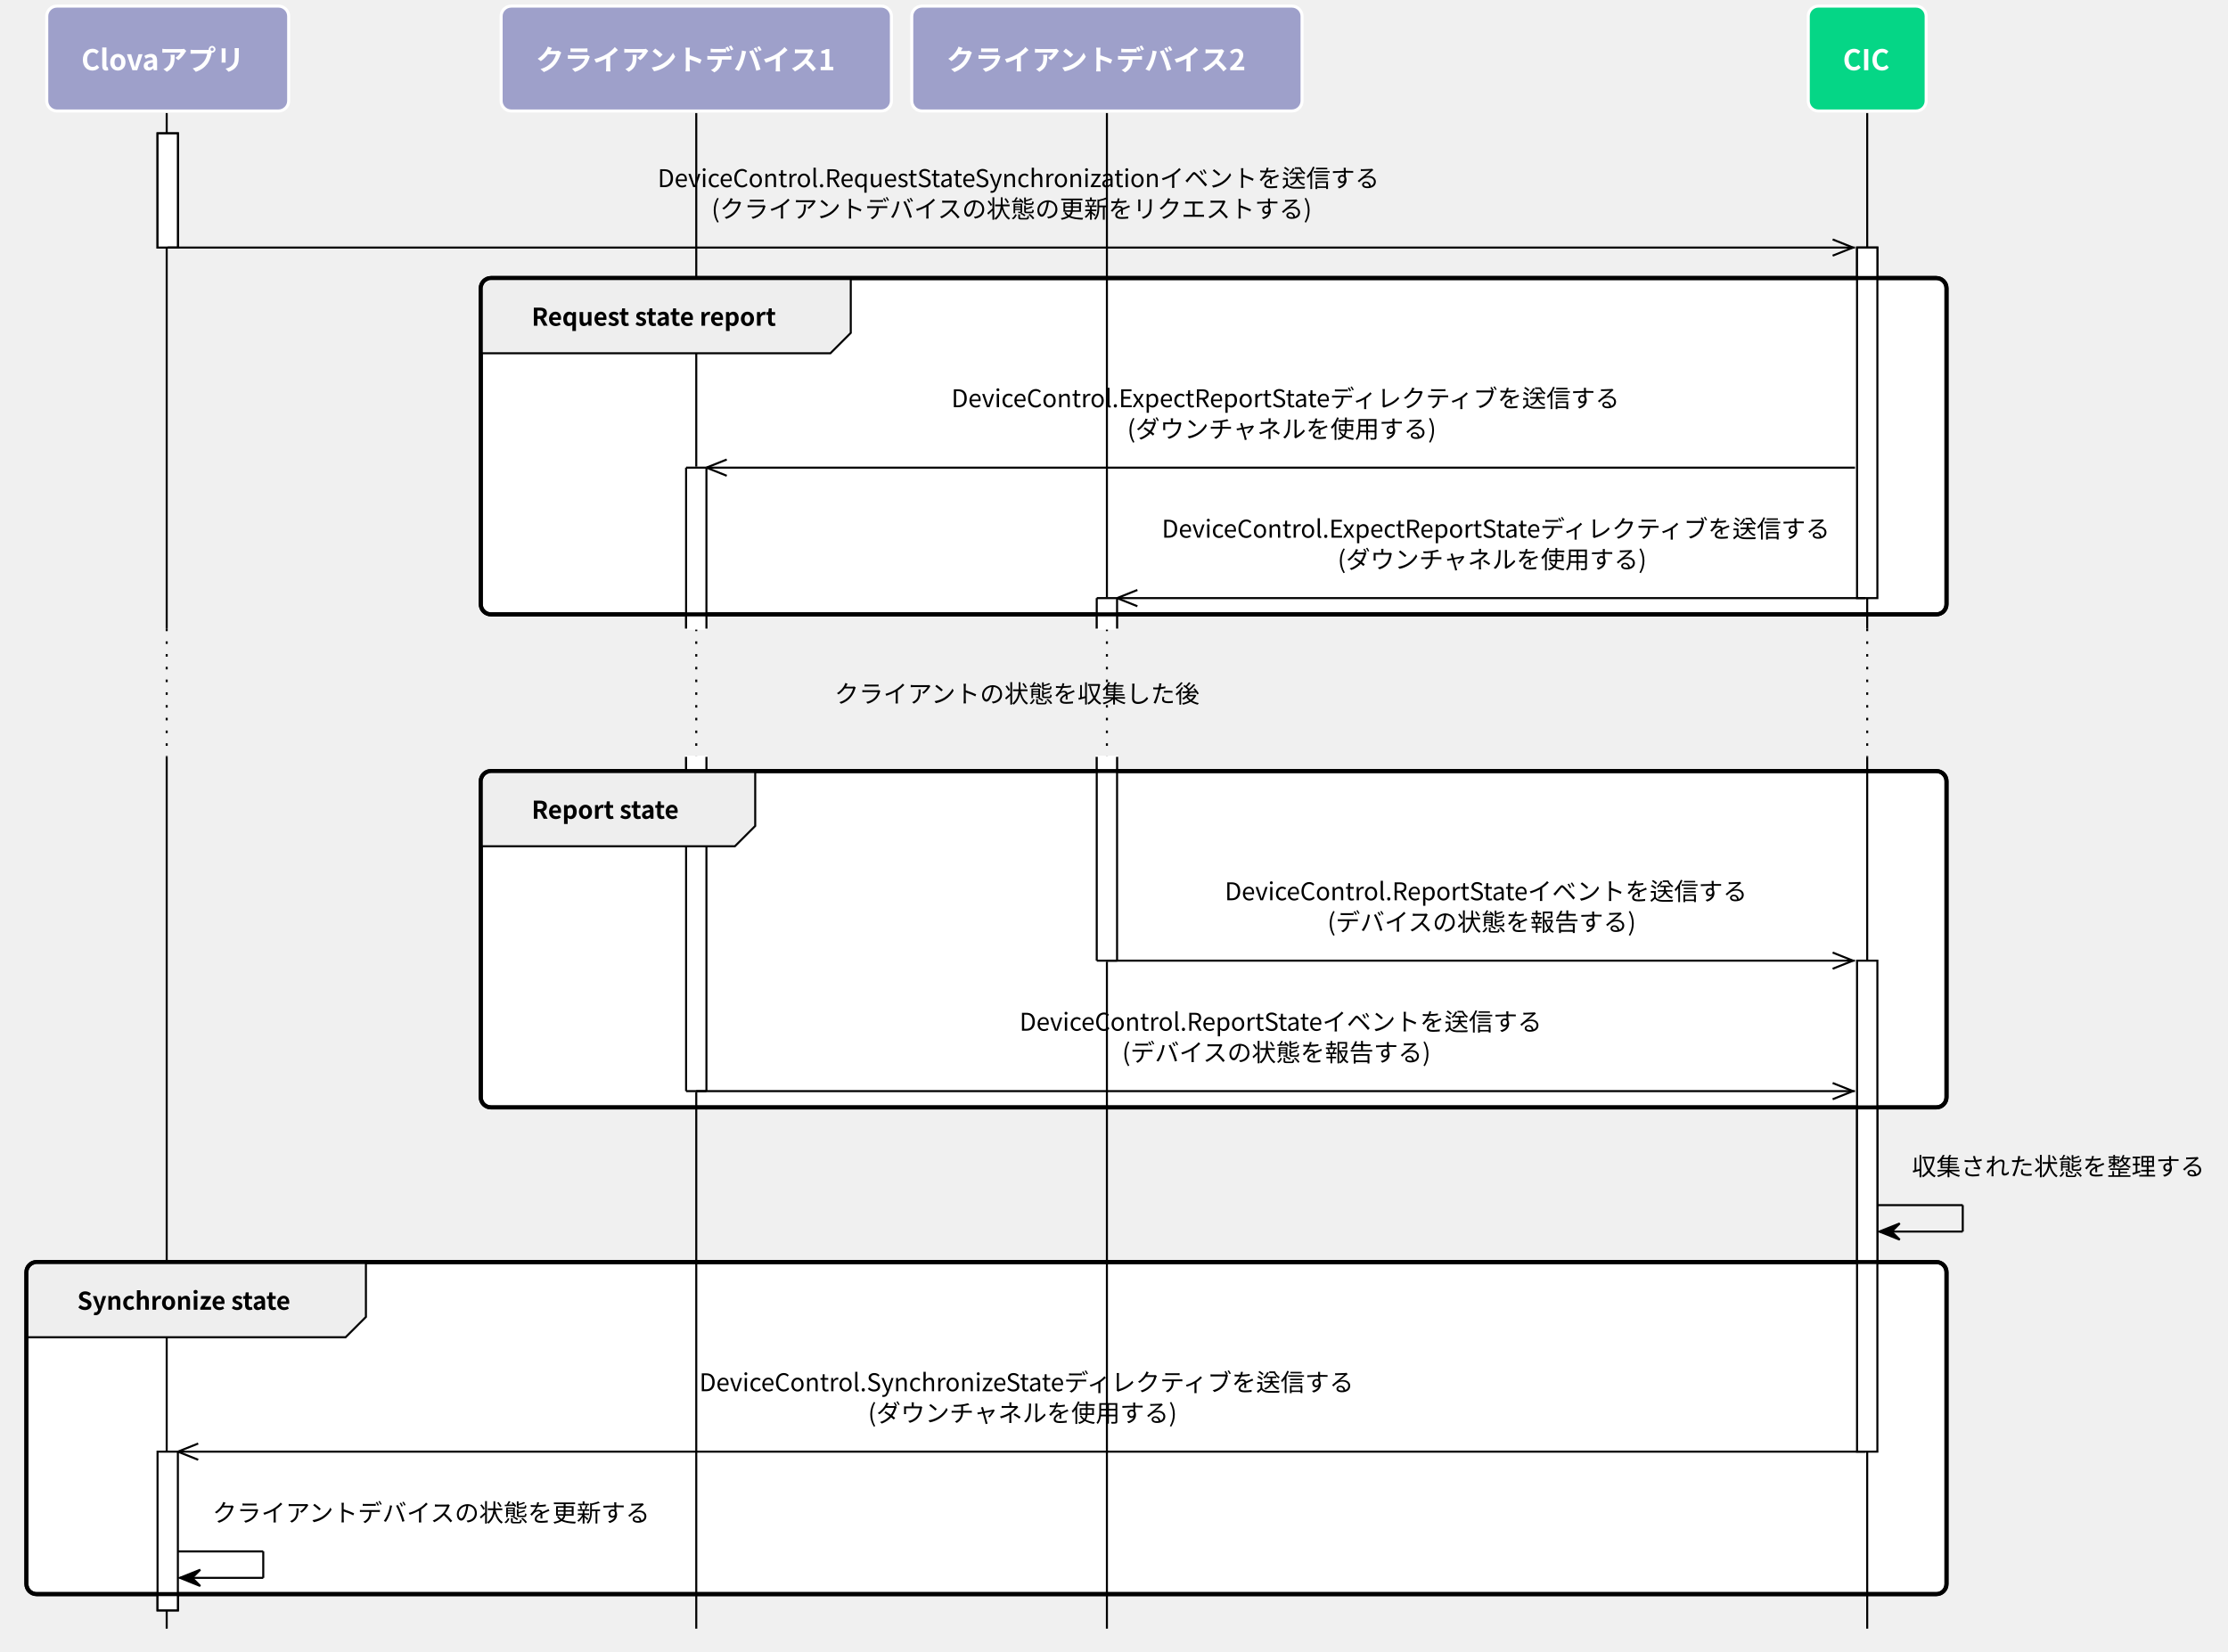
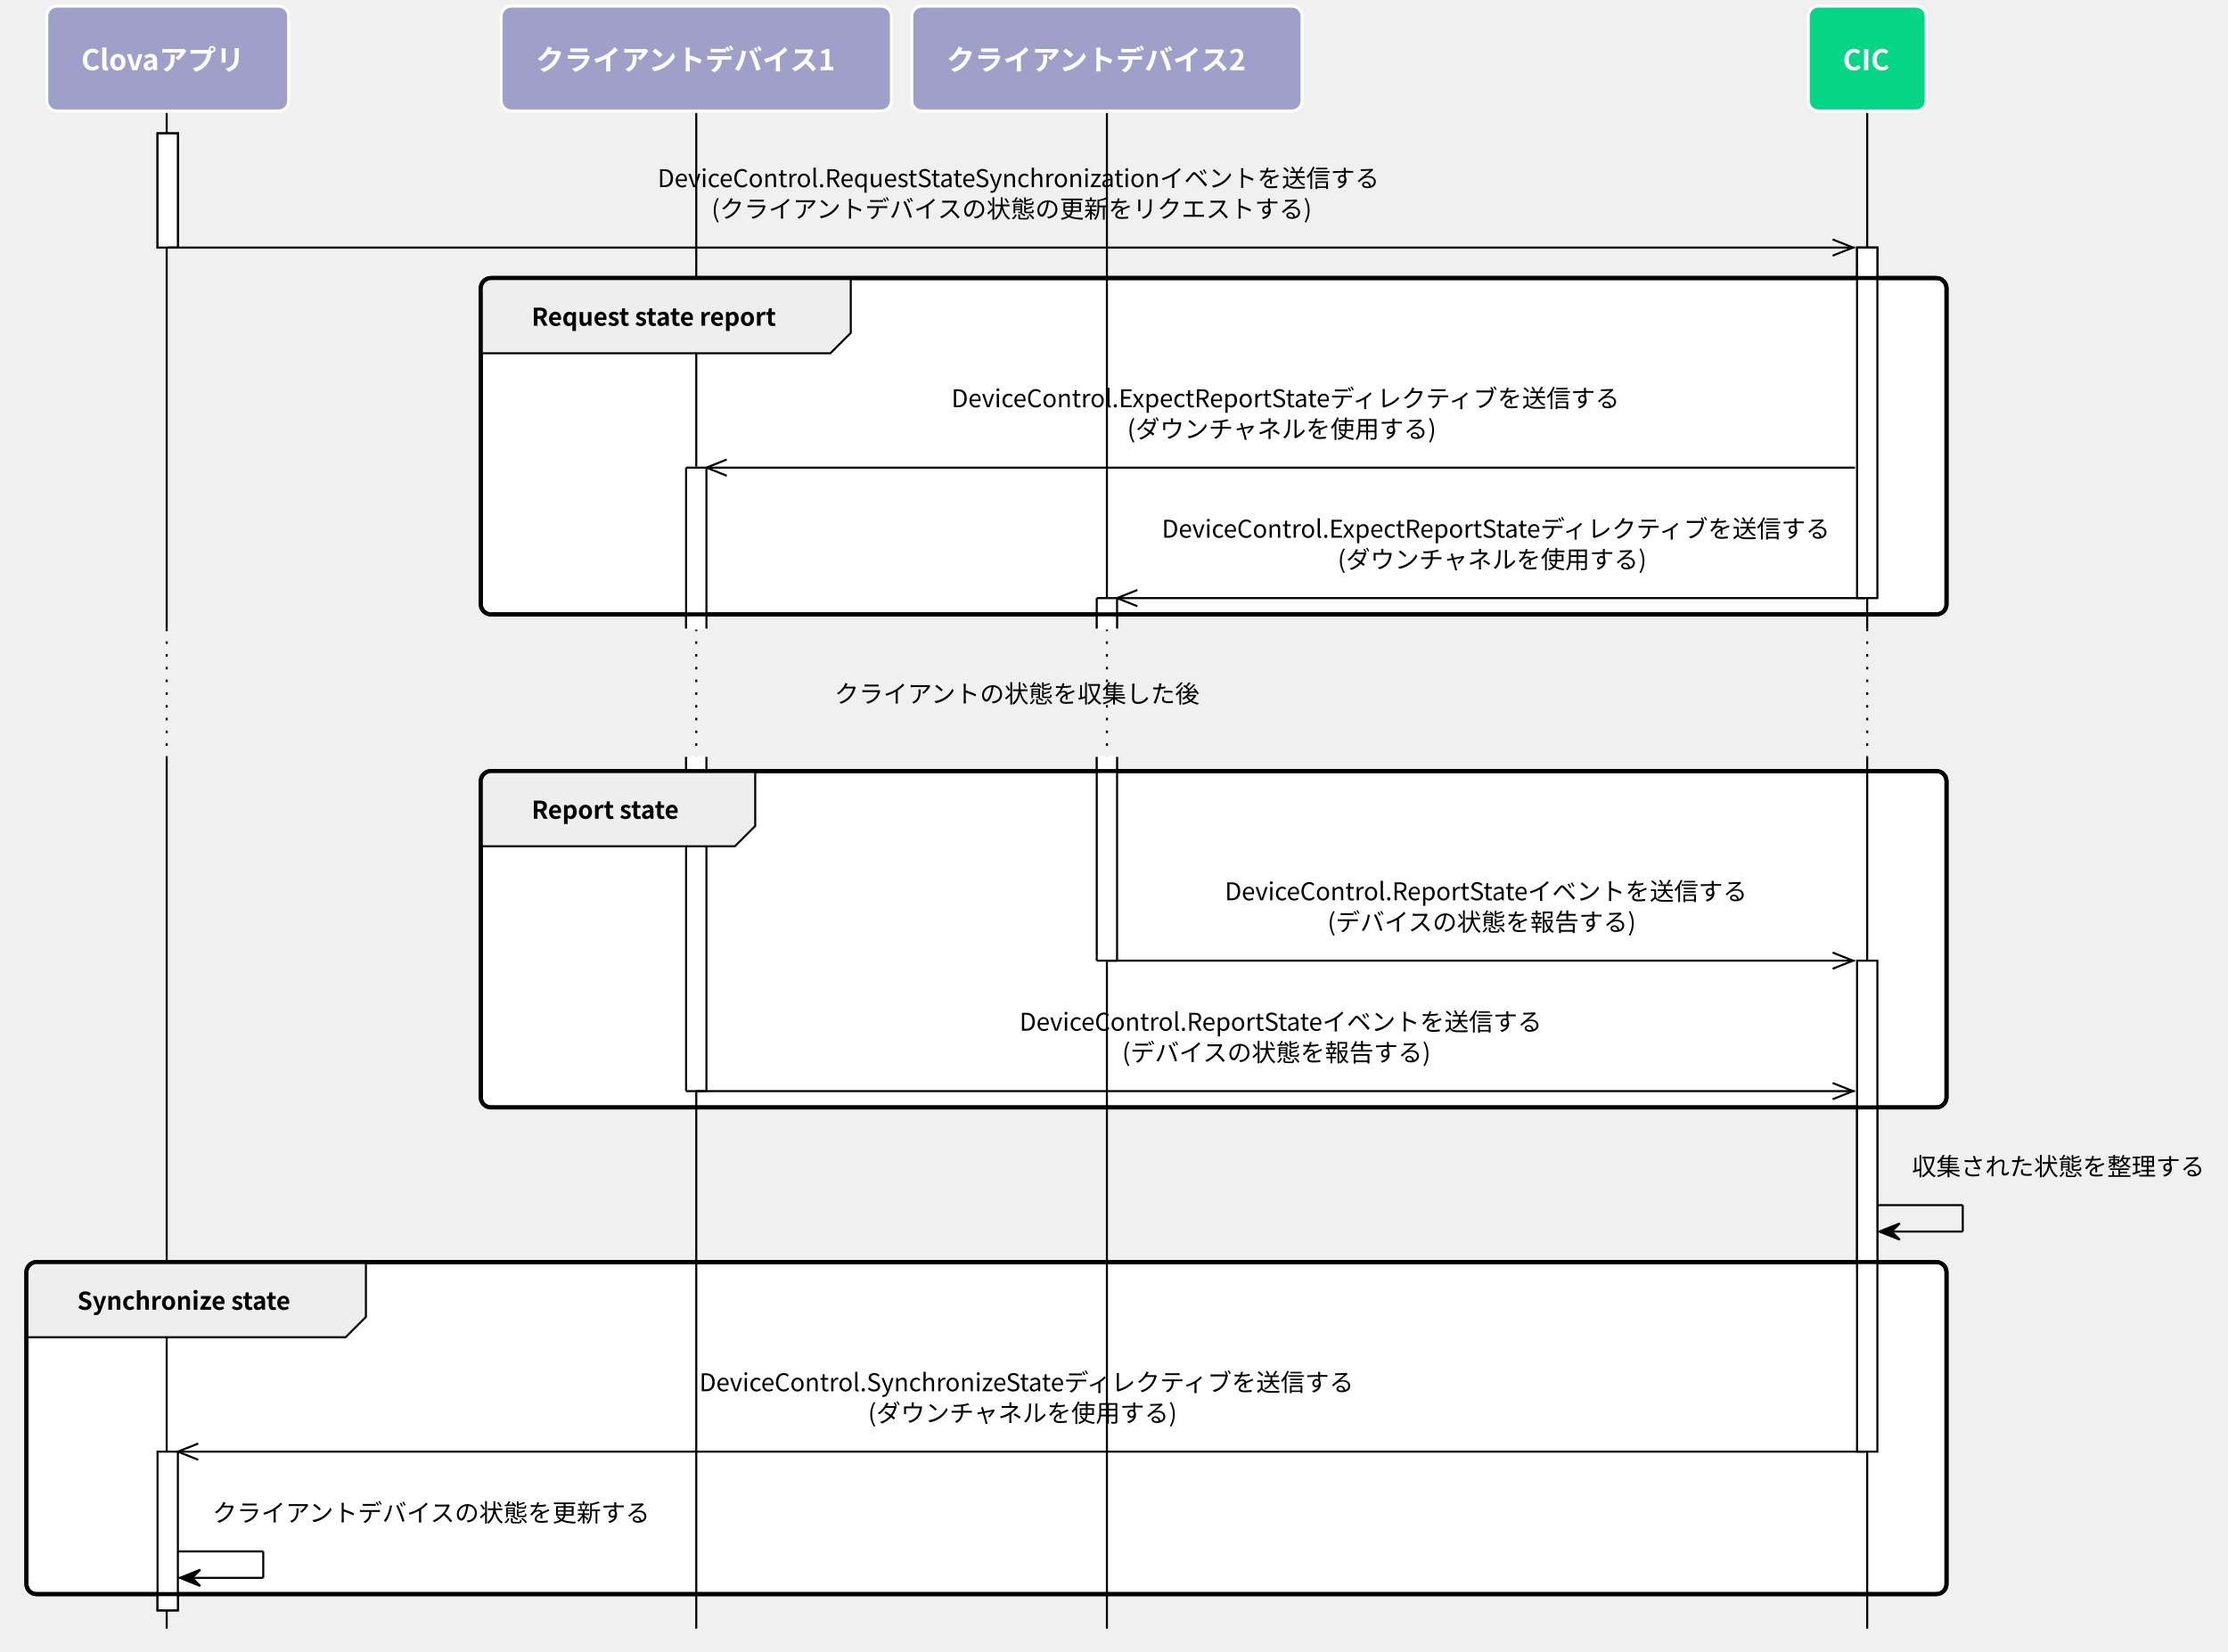
<svg xmlns="http://www.w3.org/2000/svg" contentScriptType="application/ecmascript" contentStyleType="text/css" height="648.337px" preserveAspectRatio="none" style="width:874px;height:648px;" version="1.1" viewBox="0 0 874 648" width="874.019px" zoomAndPan="magnify">
  <defs />
  <g>
    <rect fill="#FFFFFF" height="44.807" style="stroke: #000000; stroke-width: 0.797;" width="7.975" x="61.803" y="52.321" />
    <rect fill="#FFFFFF" height="62.277" style="stroke: #000000; stroke-width: 0.797;" width="7.975" x="61.803" y="569.55" />
    <rect fill="#FFFFFF" height="63.149" style="stroke: #FFFFFF; stroke-width: 0.797;" width="7.975" x="269.144" y="183.479" />
    <line style="stroke: #000000; stroke-width: 0.797;" x1="269.144" x2="269.144" y1="183.479" y2="246.628" />
    <line style="stroke: #000000; stroke-width: 0.797;" x1="277.118" x2="277.118" y1="183.479" y2="246.628" />
    <line style="stroke: #000000; stroke-width: 0.797;" x1="269.144" x2="277.118" y1="183.479" y2="183.479" />
    <rect fill="#FFFFFF" height="131.158" style="stroke: #FFFFFF; stroke-width: 0.797;" width="7.975" x="269.144" y="296.943" />
    <line style="stroke: #000000; stroke-width: 0.797;" x1="269.144" x2="269.144" y1="296.943" y2="428.1" />
    <line style="stroke: #000000; stroke-width: 0.797;" x1="277.118" x2="277.118" y1="296.943" y2="428.1" />
    <line style="stroke: #000000; stroke-width: 0.797;" x1="269.144" x2="277.118" y1="428.1" y2="428.1" />
    <rect fill="#FFFFFF" height="11.962" style="stroke: #FFFFFF; stroke-width: 0.797;" width="7.975" x="430.231" y="234.666" />
    <line style="stroke: #000000; stroke-width: 0.797;" x1="430.231" x2="430.231" y1="234.666" y2="246.628" />
    <line style="stroke: #000000; stroke-width: 0.797;" x1="438.206" x2="438.206" y1="234.666" y2="246.628" />
    <line style="stroke: #000000; stroke-width: 0.797;" x1="430.231" x2="438.206" y1="234.666" y2="234.666" />
    <rect fill="#FFFFFF" height="79.971" style="stroke: #FFFFFF; stroke-width: 0.797;" width="7.975" x="430.231" y="296.943" />
    <line style="stroke: #000000; stroke-width: 0.797;" x1="430.231" x2="430.231" y1="296.943" y2="376.913" />
    <line style="stroke: #000000; stroke-width: 0.797;" x1="438.206" x2="438.206" y1="296.943" y2="376.913" />
    <line style="stroke: #000000; stroke-width: 0.797;" x1="430.231" x2="438.206" y1="376.913" y2="376.913" />
    <rect fill="#FFFFFF" height="137.537" style="stroke: #000000; stroke-width: 0.797;" width="7.975" x="728.482" y="97.129" />
    <rect fill="#FFFFFF" height="192.637" style="stroke: #000000; stroke-width: 0.797;" width="7.975" x="728.482" y="376.913" />
    <rect fill="#FFFFFF" height="131.955" rx="3.987" ry="3.987" style="stroke: #000000; stroke-width: 1.595;" width="574.971" x="188.6" y="109.09" />
    <rect fill="#FFFFFF" height="131.955" rx="3.987" ry="3.987" style="stroke: #000000; stroke-width: 1.595;" width="574.971" x="188.6" y="302.525" />
    <rect fill="#FFFFFF" height="130.286" rx="3.987" ry="3.987" style="stroke: #000000; stroke-width: 1.595;" width="753.203" x="10.367" y="495.162" />
    <line style="stroke: #000000; stroke-width: 0.797;" x1="65.392" x2="65.392" y1="44.346" y2="246.628" />
    <line style="stroke: #000000; stroke-width: 0.797; stroke-dasharray: 1.0,4.0;" x1="65.392" x2="65.392" y1="246.628" y2="296.943" />
    <line style="stroke: #000000; stroke-width: 0.797;" x1="65.392" x2="65.392" y1="296.943" y2="639.004" />
    <line style="stroke: #000000; stroke-width: 0.797;" x1="273.131" x2="273.131" y1="44.346" y2="246.628" />
    <line style="stroke: #000000; stroke-width: 0.797; stroke-dasharray: 1.0,4.0;" x1="273.131" x2="273.131" y1="246.628" y2="296.943" />
    <line style="stroke: #000000; stroke-width: 0.797;" x1="273.131" x2="273.131" y1="296.943" y2="639.004" />
    <line style="stroke: #000000; stroke-width: 0.797;" x1="434.218" x2="434.218" y1="44.346" y2="246.628" />
    <line style="stroke: #000000; stroke-width: 0.797; stroke-dasharray: 1.0,4.0;" x1="434.218" x2="434.218" y1="246.628" y2="296.943" />
    <line style="stroke: #000000; stroke-width: 0.797;" x1="434.218" x2="434.218" y1="296.943" y2="639.004" />
    <line style="stroke: #000000; stroke-width: 0.797;" x1="732.469" x2="732.469" y1="44.346" y2="246.628" />
    <line style="stroke: #000000; stroke-width: 0.797; stroke-dasharray: 1.0,4.0;" x1="732.469" x2="732.469" y1="246.628" y2="296.943" />
    <line style="stroke: #000000; stroke-width: 0.797;" x1="732.469" x2="732.469" y1="296.943" y2="639.004" />
    <rect fill="#9EA0CA" height="41.157" rx="3.987" ry="3.987" style="stroke: #FFFFFF; stroke-width: 1.196;" width="94.898" x="18.342" y="2.392" />
-     <text fill="#FFFFFF" font-family="Noto Sans CJK KR" font-size="11.165" font-weight="bold" lengthAdjust="spacingAndGlyphs" textLength="67.784" x="31.898" y="27.539">Clovaアプリ</text>
+     <text fill="#FFFFFF" font-family="Noto Sans CJK JP" font-size="11.165" font-weight="bold" lengthAdjust="spacingAndGlyphs" textLength="67.784" x="31.898" y="27.539">Clovaアプリ</text>
    <rect fill="#9EA0CA" height="41.157" rx="3.987" ry="3.987" style="stroke: #FFFFFF; stroke-width: 1.196;" width="153.113" x="196.575" y="2.392" />
-     <text fill="#FFFFFF" font-family="Noto Sans CJK KR" font-size="11.165" font-weight="bold" lengthAdjust="spacingAndGlyphs" textLength="125.999" x="210.131" y="27.539">クライアントデバイス1</text>
+     <text fill="#FFFFFF" font-family="Noto Sans CJK JP" font-size="11.165" font-weight="bold" lengthAdjust="spacingAndGlyphs" textLength="125.999" x="210.131" y="27.539">クライアントデバイス1</text>
    <rect fill="#9EA0CA" height="41.157" rx="3.987" ry="3.987" style="stroke: #FFFFFF; stroke-width: 1.196;" width="153.113" x="357.662" y="2.392" />
-     <text fill="#FFFFFF" font-family="Noto Sans CJK KR" font-size="11.165" font-weight="bold" lengthAdjust="spacingAndGlyphs" textLength="125.999" x="371.219" y="27.539">クライアントデバイス2</text>
+     <text fill="#FFFFFF" font-family="Noto Sans CJK JP" font-size="11.165" font-weight="bold" lengthAdjust="spacingAndGlyphs" textLength="125.999" x="371.219" y="27.539">クライアントデバイス2</text>
    <rect fill="#05D686" height="41.157" rx="3.987" ry="3.987" style="stroke: #FFFFFF; stroke-width: 1.196;" width="46.253" x="709.343" y="2.392" />
-     <text fill="#FFFFFF" font-family="Noto Sans CJK KR" font-size="11.165" font-weight="bold" lengthAdjust="spacingAndGlyphs" textLength="19.139" x="722.9" y="27.539">CIC</text>
+     <text fill="#FFFFFF" font-family="Noto Sans CJK JP" font-size="11.165" font-weight="bold" lengthAdjust="spacingAndGlyphs" textLength="19.139" x="722.9" y="27.539">CIC</text>
    <rect fill="#FFFFFF" height="44.807" style="stroke: #000000; stroke-width: 0.797;" width="7.975" x="61.803" y="52.321" />
    <rect fill="#FFFFFF" height="62.277" style="stroke: #000000; stroke-width: 0.797;" width="7.975" x="61.803" y="569.55" />
    <rect fill="#FFFFFF" height="63.149" style="stroke: #FFFFFF; stroke-width: 0.797;" width="7.975" x="269.144" y="183.479" />
    <line style="stroke: #000000; stroke-width: 0.797;" x1="269.144" x2="269.144" y1="183.479" y2="246.628" />
    <line style="stroke: #000000; stroke-width: 0.797;" x1="277.118" x2="277.118" y1="183.479" y2="246.628" />
    <line style="stroke: #000000; stroke-width: 0.797;" x1="269.144" x2="277.118" y1="183.479" y2="183.479" />
    <rect fill="#FFFFFF" height="131.158" style="stroke: #FFFFFF; stroke-width: 0.797;" width="7.975" x="269.144" y="296.943" />
    <line style="stroke: #000000; stroke-width: 0.797;" x1="269.144" x2="269.144" y1="296.943" y2="428.1" />
    <line style="stroke: #000000; stroke-width: 0.797;" x1="277.118" x2="277.118" y1="296.943" y2="428.1" />
    <line style="stroke: #000000; stroke-width: 0.797;" x1="269.144" x2="277.118" y1="428.1" y2="428.1" />
    <rect fill="#FFFFFF" height="11.962" style="stroke: #FFFFFF; stroke-width: 0.797;" width="7.975" x="430.231" y="234.666" />
    <line style="stroke: #000000; stroke-width: 0.797;" x1="430.231" x2="430.231" y1="234.666" y2="246.628" />
    <line style="stroke: #000000; stroke-width: 0.797;" x1="438.206" x2="438.206" y1="234.666" y2="246.628" />
    <line style="stroke: #000000; stroke-width: 0.797;" x1="430.231" x2="438.206" y1="234.666" y2="234.666" />
    <rect fill="#FFFFFF" height="79.971" style="stroke: #FFFFFF; stroke-width: 0.797;" width="7.975" x="430.231" y="296.943" />
    <line style="stroke: #000000; stroke-width: 0.797;" x1="430.231" x2="430.231" y1="296.943" y2="376.913" />
    <line style="stroke: #000000; stroke-width: 0.797;" x1="438.206" x2="438.206" y1="296.943" y2="376.913" />
    <line style="stroke: #000000; stroke-width: 0.797;" x1="430.231" x2="438.206" y1="376.913" y2="376.913" />
    <rect fill="#FFFFFF" height="137.537" style="stroke: #000000; stroke-width: 0.797;" width="7.975" x="728.482" y="97.129" />
    <rect fill="#FFFFFF" height="192.637" style="stroke: #000000; stroke-width: 0.797;" width="7.975" x="728.482" y="376.913" />
    <line style="stroke: #000000; stroke-width: 0.797;" x1="726.887" x2="718.913" y1="97.129" y2="93.939" />
    <line style="stroke: #000000; stroke-width: 0.797;" x1="726.887" x2="718.913" y1="97.129" y2="100.318" />
    <line style="stroke: #000000; stroke-width: 0.797;" x1="65.791" x2="727.685" y1="97.129" y2="97.129" />
-     <text fill="#000000" font-family="Noto Sans CJK KR" font-size="9.57" lengthAdjust="spacingAndGlyphs" textLength="278.315" x="257.979" y="73.419">DeviceControl.RequestStateSynchronizationイベントを送信する</text>
-     <text fill="#000000" font-family="Noto Sans CJK KR" font-size="9.57" lengthAdjust="spacingAndGlyphs" textLength="236.049" x="279.112" y="85.456">(クライアントデバイスの状態の更新をリクエストする)</text>
+     <text fill="#000000" font-family="Noto Sans CJK JP" font-size="9.57" lengthAdjust="spacingAndGlyphs" textLength="278.315" x="257.979" y="73.419">DeviceControl.RequestStateSynchronizationイベントを送信する</text>
+     <text fill="#000000" font-family="Noto Sans CJK JP" font-size="9.57" lengthAdjust="spacingAndGlyphs" textLength="236.049" x="279.112" y="85.456">(クライアントデバイスの状態の更新をリクエストする)</text>
    <path d="M192.587,109.09 L333.738,109.09 L333.738,130.622 L325.764,138.596 L188.6,138.596 L188.6,113.078 " fill="#EEEEEE" style="stroke: #000000; stroke-width: 0.797;" />
    <rect fill="none" height="131.955" rx="3.987" ry="3.987" style="stroke: #000000; stroke-width: 1.595;" width="574.971" x="188.6" y="109.09" />
-     <text fill="#000000" font-family="Noto Sans CJK KR" font-size="9.57" font-weight="bold" lengthAdjust="spacingAndGlyphs" textLength="93.303" x="208.536" y="127.796">Request state report</text>
+     <text fill="#000000" font-family="Noto Sans CJK JP" font-size="9.57" font-weight="bold" lengthAdjust="spacingAndGlyphs" textLength="93.303" x="208.536" y="127.796">Request state report</text>
    <line style="stroke: #000000; stroke-width: 0.797;" x1="277.118" x2="285.093" y1="183.479" y2="180.289" />
    <line style="stroke: #000000; stroke-width: 0.797;" x1="277.118" x2="285.093" y1="183.479" y2="186.669" />
    <line style="stroke: #000000; stroke-width: 0.797;" x1="277.118" x2="727.685" y1="183.479" y2="183.479" />
-     <text fill="#000000" font-family="Noto Sans CJK KR" font-size="9.57" lengthAdjust="spacingAndGlyphs" textLength="259.175" x="373.212" y="159.77">DeviceControl.ExpectReportStateディレクティブを送信する</text>
-     <text fill="#000000" font-family="Noto Sans CJK KR" font-size="9.57" lengthAdjust="spacingAndGlyphs" textLength="121.214" x="442.193" y="171.806">(ダウンチャネルを使用する)</text>
+     <text fill="#000000" font-family="Noto Sans CJK JP" font-size="9.57" lengthAdjust="spacingAndGlyphs" textLength="259.175" x="373.212" y="159.77">DeviceControl.ExpectReportStateディレクティブを送信する</text>
+     <text fill="#000000" font-family="Noto Sans CJK JP" font-size="9.57" lengthAdjust="spacingAndGlyphs" textLength="121.214" x="442.193" y="171.806">(ダウンチャネルを使用する)</text>
    <line style="stroke: #000000; stroke-width: 0.797;" x1="438.206" x2="446.18" y1="234.666" y2="231.476" />
    <line style="stroke: #000000; stroke-width: 0.797;" x1="438.206" x2="446.18" y1="234.666" y2="237.856" />
    <line style="stroke: #000000; stroke-width: 0.797;" x1="438.206" x2="731.672" y1="234.666" y2="234.666" />
-     <text fill="#000000" font-family="Noto Sans CJK KR" font-size="9.57" lengthAdjust="spacingAndGlyphs" textLength="259.175" x="455.75" y="210.957">DeviceControl.ExpectReportStateディレクティブを送信する</text>
-     <text fill="#000000" font-family="Noto Sans CJK KR" font-size="9.57" lengthAdjust="spacingAndGlyphs" textLength="121.214" x="524.73" y="222.994">(ダウンチャネルを使用する)</text>
-     <text fill="#000000" font-family="Noto Sans CJK KR" font-size="9.57" lengthAdjust="spacingAndGlyphs" textLength="143.543" x="327.358" y="275.701">クライアントの状態を収集した後</text>
+     <text fill="#000000" font-family="Noto Sans CJK JP" font-size="9.57" lengthAdjust="spacingAndGlyphs" textLength="259.175" x="455.75" y="210.957">DeviceControl.ExpectReportStateディレクティブを送信する</text>
+     <text fill="#000000" font-family="Noto Sans CJK JP" font-size="9.57" lengthAdjust="spacingAndGlyphs" textLength="121.214" x="524.73" y="222.994">(ダウンチャネルを使用する)</text>
+     <text fill="#000000" font-family="Noto Sans CJK JP" font-size="9.57" lengthAdjust="spacingAndGlyphs" textLength="143.543" x="327.358" y="275.701">クライアントの状態を収集した後</text>
    <path d="M192.587,302.525 L296.257,302.525 L296.257,324.056 L288.283,332.031 L188.6,332.031 L188.6,306.512 " fill="#EEEEEE" style="stroke: #000000; stroke-width: 0.797;" />
    <rect fill="none" height="131.955" rx="3.987" ry="3.987" style="stroke: #000000; stroke-width: 1.595;" width="574.971" x="188.6" y="302.525" />
-     <text fill="#000000" font-family="Noto Sans CJK KR" font-size="9.57" font-weight="bold" lengthAdjust="spacingAndGlyphs" textLength="55.822" x="208.536" y="321.231">Report state</text>
+     <text fill="#000000" font-family="Noto Sans CJK JP" font-size="9.57" font-weight="bold" lengthAdjust="spacingAndGlyphs" textLength="55.822" x="208.536" y="321.231">Report state</text>
    <line style="stroke: #000000; stroke-width: 0.797;" x1="726.887" x2="718.913" y1="376.913" y2="373.723" />
    <line style="stroke: #000000; stroke-width: 0.797;" x1="726.887" x2="718.913" y1="376.913" y2="380.103" />
    <line style="stroke: #000000; stroke-width: 0.797;" x1="434.218" x2="727.685" y1="376.913" y2="376.913" />
-     <text fill="#000000" font-family="Noto Sans CJK KR" font-size="9.57" lengthAdjust="spacingAndGlyphs" textLength="201.758" x="480.471" y="353.204">DeviceControl.ReportStateイベントを送信する</text>
-     <text fill="#000000" font-family="Noto Sans CJK KR" font-size="9.57" lengthAdjust="spacingAndGlyphs" textLength="121.214" x="520.743" y="365.241">(デバイスの状態を報告する)</text>
+     <text fill="#000000" font-family="Noto Sans CJK JP" font-size="9.57" lengthAdjust="spacingAndGlyphs" textLength="201.758" x="480.471" y="353.204">DeviceControl.ReportStateイベントを送信する</text>
+     <text fill="#000000" font-family="Noto Sans CJK JP" font-size="9.57" lengthAdjust="spacingAndGlyphs" textLength="121.214" x="520.743" y="365.241">(デバイスの状態を報告する)</text>
    <line style="stroke: #000000; stroke-width: 0.797;" x1="726.887" x2="718.913" y1="428.1" y2="424.911" />
    <line style="stroke: #000000; stroke-width: 0.797;" x1="726.887" x2="718.913" y1="428.1" y2="431.29" />
    <line style="stroke: #000000; stroke-width: 0.797;" x1="273.131" x2="727.685" y1="428.1" y2="428.1" />
-     <text fill="#000000" font-family="Noto Sans CJK KR" font-size="9.57" lengthAdjust="spacingAndGlyphs" textLength="201.758" x="399.928" y="404.391">DeviceControl.ReportStateイベントを送信する</text>
-     <text fill="#000000" font-family="Noto Sans CJK KR" font-size="9.57" lengthAdjust="spacingAndGlyphs" textLength="121.214" x="440.199" y="416.428">(デバイスの状態を報告する)</text>
+     <text fill="#000000" font-family="Noto Sans CJK JP" font-size="9.57" lengthAdjust="spacingAndGlyphs" textLength="201.758" x="399.928" y="404.391">DeviceControl.ReportStateイベントを送信する</text>
+     <text fill="#000000" font-family="Noto Sans CJK JP" font-size="9.57" lengthAdjust="spacingAndGlyphs" textLength="121.214" x="440.199" y="416.428">(デバイスの状態を報告する)</text>
    <line style="stroke: #000000; stroke-width: 0.797;" x1="736.457" x2="769.95" y1="472.833" y2="472.833" />
    <line style="stroke: #000000; stroke-width: 0.797;" x1="769.95" x2="769.95" y1="472.833" y2="483.2" />
    <line style="stroke: #000000; stroke-width: 0.797;" x1="737.254" x2="769.95" y1="483.2" y2="483.2" />
    <polygon fill="#000000" points="745.229,480.01,737.254,483.2,745.229,486.39,742.039,483.2" style="stroke: #000000; stroke-width: 0.797;" />
-     <text fill="#000000" font-family="Noto Sans CJK KR" font-size="9.57" lengthAdjust="spacingAndGlyphs" textLength="114.835" x="750.014" y="461.161">収集された状態を整理する</text>
+     <text fill="#000000" font-family="Noto Sans CJK JP" font-size="9.57" lengthAdjust="spacingAndGlyphs" textLength="114.835" x="750.014" y="461.161">収集された状態を整理する</text>
    <path d="M14.354,495.162 L143.543,495.162 L143.543,516.693 L135.569,524.668 L10.367,524.668 L10.367,499.149 " fill="#EEEEEE" style="stroke: #000000; stroke-width: 0.797;" />
    <rect fill="none" height="130.286" rx="3.987" ry="3.987" style="stroke: #000000; stroke-width: 1.595;" width="753.203" x="10.367" y="495.162" />
-     <text fill="#000000" font-family="Noto Sans CJK KR" font-size="9.57" font-weight="bold" lengthAdjust="spacingAndGlyphs" textLength="81.341" x="30.304" y="513.868">Synchronize state</text>
+     <text fill="#000000" font-family="Noto Sans CJK JP" font-size="9.57" font-weight="bold" lengthAdjust="spacingAndGlyphs" textLength="81.341" x="30.304" y="513.868">Synchronize state</text>
    <line style="stroke: #000000; stroke-width: 0.797;" x1="69.778" x2="77.753" y1="569.55" y2="566.36" />
    <line style="stroke: #000000; stroke-width: 0.797;" x1="69.778" x2="77.753" y1="569.55" y2="572.74" />
    <line style="stroke: #000000; stroke-width: 0.797;" x1="69.778" x2="731.672" y1="569.55" y2="569.55" />
-     <text fill="#000000" font-family="Noto Sans CJK KR" font-size="9.57" lengthAdjust="spacingAndGlyphs" textLength="253.593" x="274.327" y="545.841">DeviceControl.SynchronizeStateディレクティブを送信する</text>
-     <text fill="#000000" font-family="Noto Sans CJK KR" font-size="9.57" lengthAdjust="spacingAndGlyphs" textLength="121.214" x="340.517" y="557.878">(ダウンチャネルを使用する)</text>
+     <text fill="#000000" font-family="Noto Sans CJK JP" font-size="9.57" lengthAdjust="spacingAndGlyphs" textLength="253.593" x="274.327" y="545.841">DeviceControl.SynchronizeStateディレクティブを送信する</text>
+     <text fill="#000000" font-family="Noto Sans CJK JP" font-size="9.57" lengthAdjust="spacingAndGlyphs" textLength="121.214" x="340.517" y="557.878">(ダウンチャネルを使用する)</text>
    <line style="stroke: #000000; stroke-width: 0.797;" x1="69.778" x2="103.271" y1="608.701" y2="608.701" />
    <line style="stroke: #000000; stroke-width: 0.797;" x1="103.271" x2="103.271" y1="608.701" y2="619.068" />
    <line style="stroke: #000000; stroke-width: 0.797;" x1="70.575" x2="103.271" y1="619.068" y2="619.068" />
    <polygon fill="#000000" points="78.55,615.878,70.575,619.068,78.55,622.258,75.36,619.068" style="stroke: #000000; stroke-width: 0.797;" />
-     <text fill="#000000" font-family="Noto Sans CJK KR" font-size="9.57" lengthAdjust="spacingAndGlyphs" textLength="172.252" x="83.335" y="597.029">クライアントデバイスの状態を更新する</text>
+     <text fill="#000000" font-family="Noto Sans CJK JP" font-size="9.57" lengthAdjust="spacingAndGlyphs" textLength="172.252" x="83.335" y="597.029">クライアントデバイスの状態を更新する</text>
  </g>
</svg>
